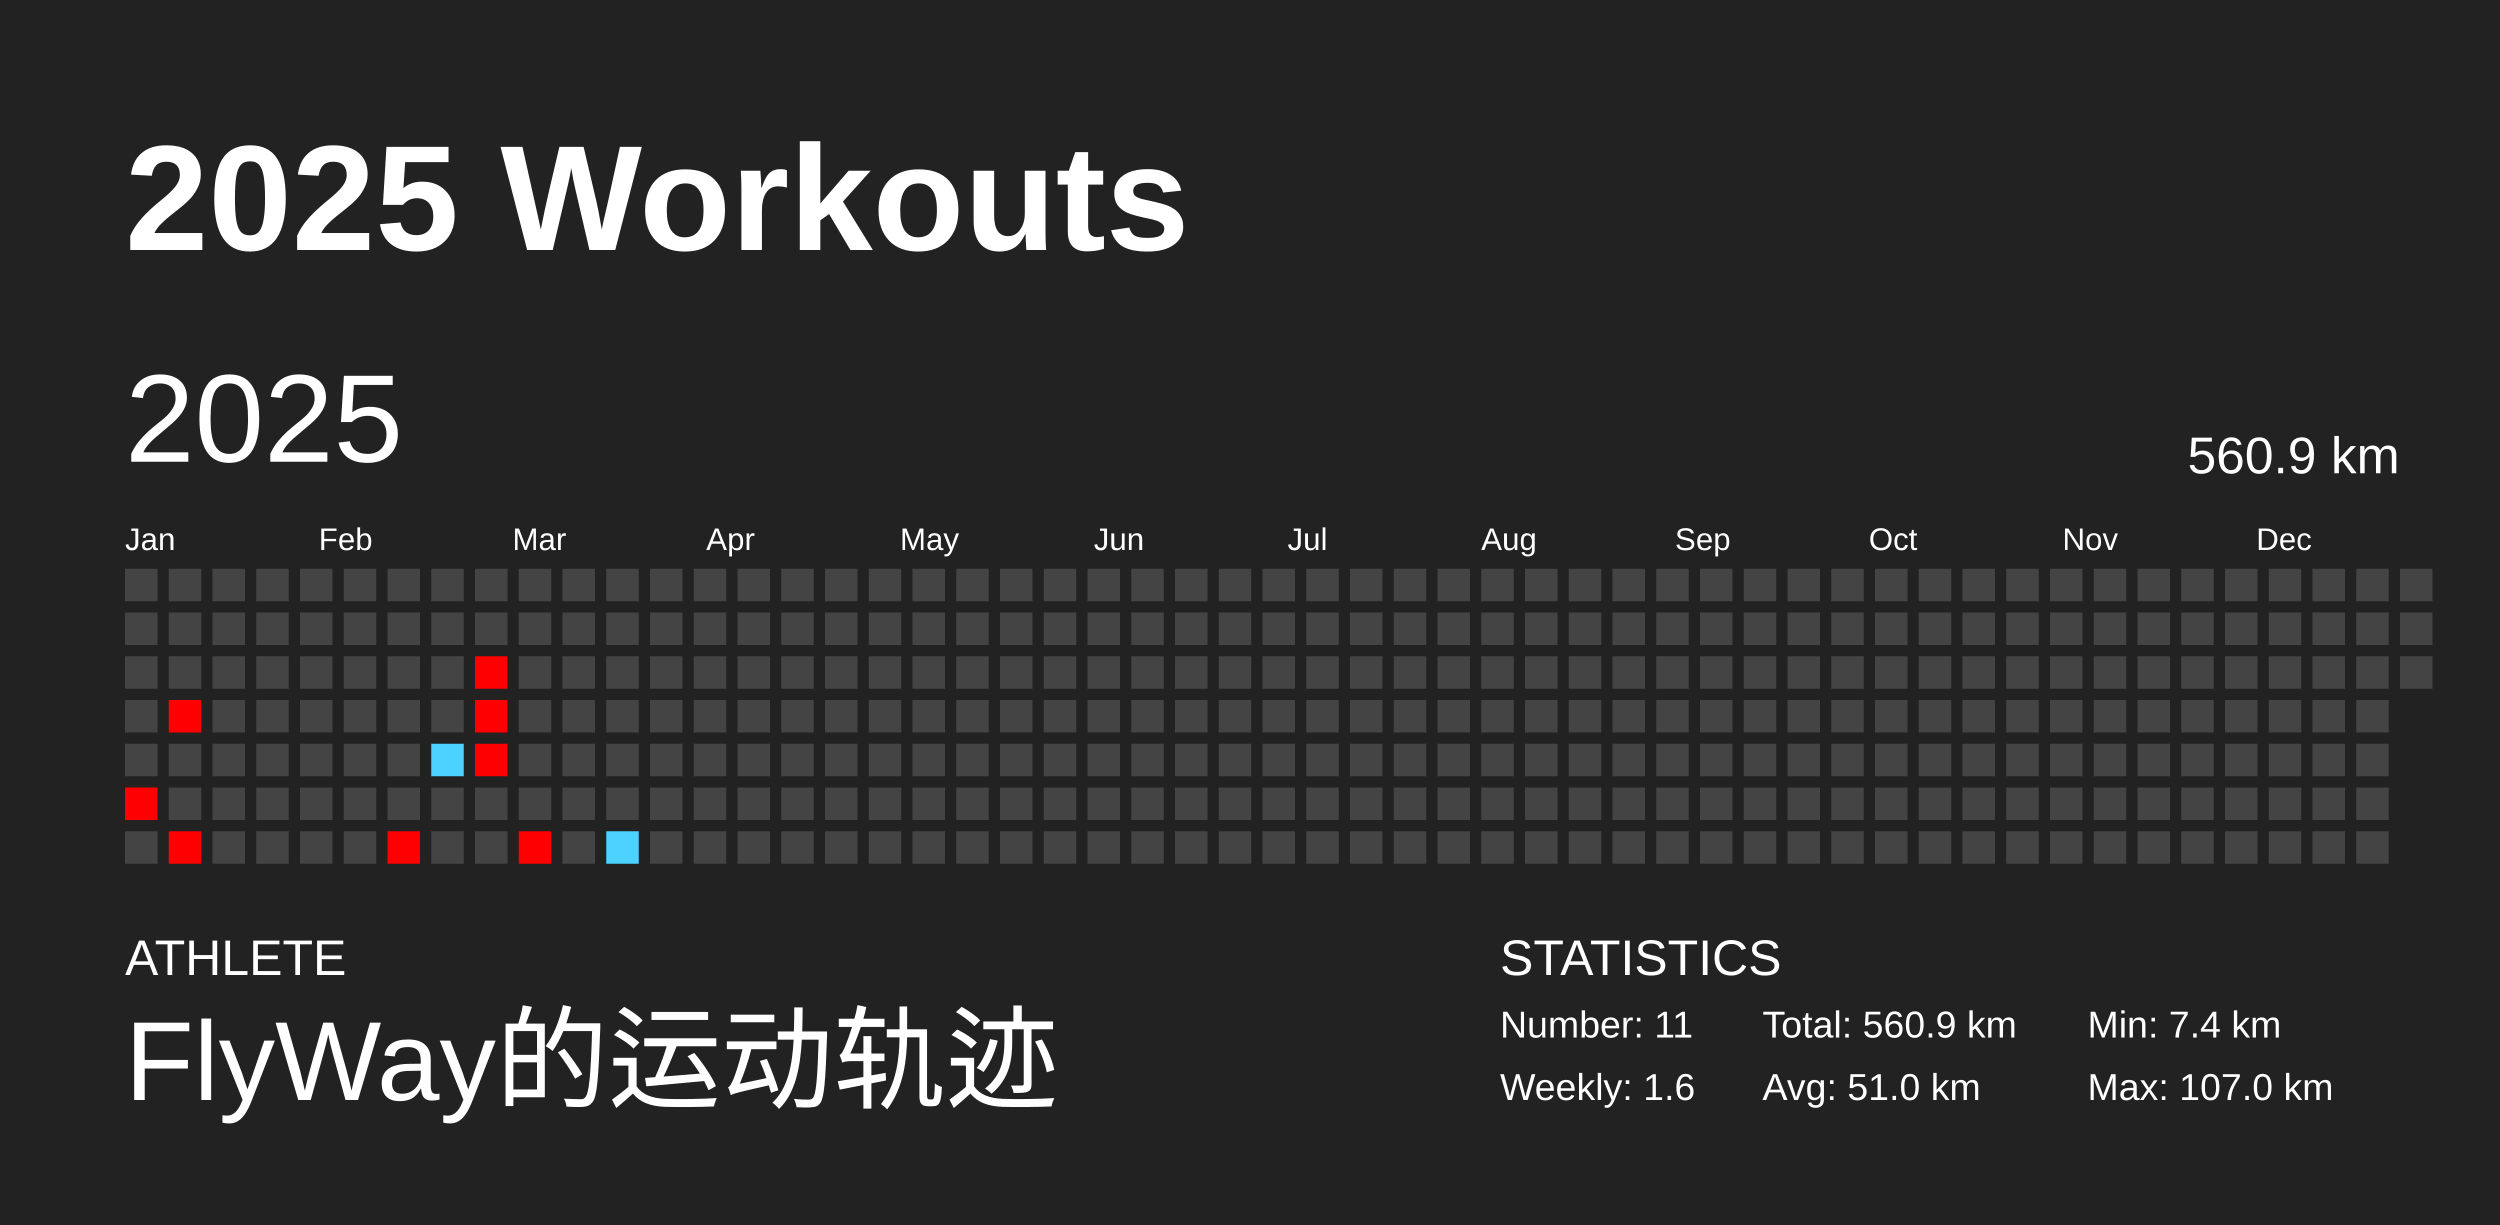
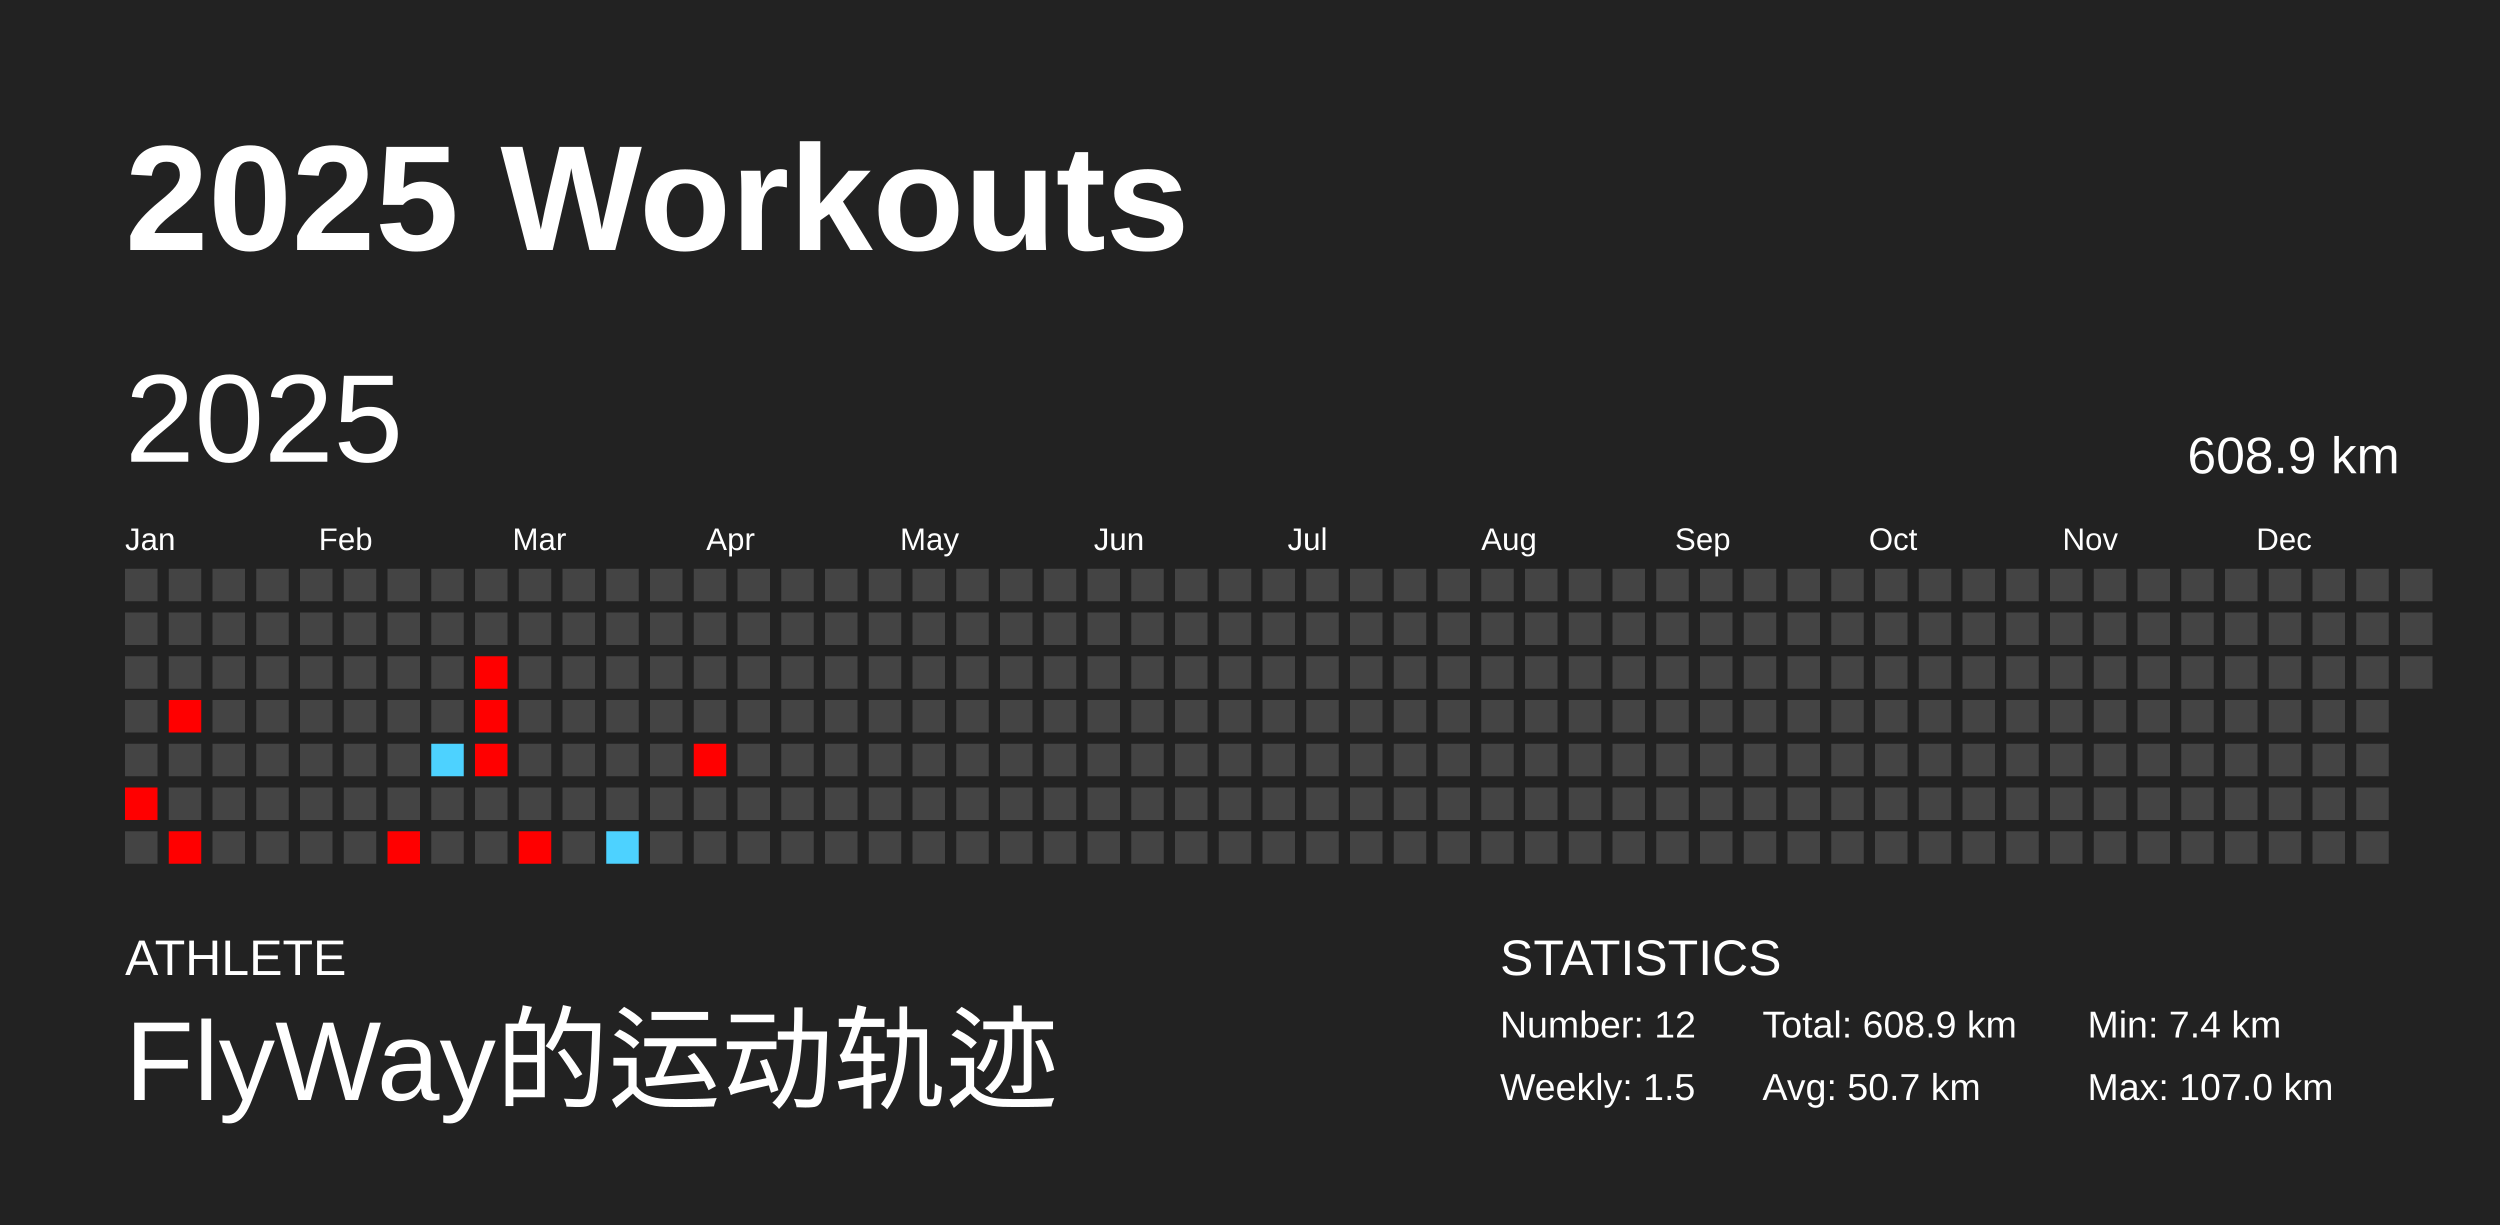
<svg xmlns="http://www.w3.org/2000/svg" baseProfile="full" height="98mm" version="1.1" viewBox="0,0,200,98" width="200mm">
  <defs />
  <rect fill="#222222" height="98" width="200" x="0" y="0" />
  <text fill="#FFFFFF" style="font-size:12px; font-family:Arial; font-weight:bold;" x="10" y="20">2025 Workouts</text>
  <text fill="#FFFFFF" style="font-size:4px; font-family:Arial" x="10" y="78">ATHLETE</text>
  <text fill="#FFFFFF" style="font-size:9px; font-family:Arial" x="10" y="88">FlyWay的运动轨迹</text>
  <text fill="#FFFFFF" style="font-size:4px; font-family:Arial" x="120" y="78">STATISTICS</text>
-   <text fill="#FFFFFF" style="font-size:3px; font-family:Arial" x="120" y="83">Number: 11</text>
-   <text fill="#FFFFFF" style="font-size:3px; font-family:Arial" x="120" y="88">Weekly: 1.6</text>
-   <text fill="#FFFFFF" style="font-size:3px; font-family:Arial" x="141" y="83">Total: 560.9 km</text>
-   <text fill="#FFFFFF" style="font-size:3px; font-family:Arial" x="141" y="88">Avg: 51.0 km</text>
+   <text fill="#FFFFFF" style="font-size:3px; font-family:Arial" x="120" y="83">Number: 12</text>
+   <text fill="#FFFFFF" style="font-size:3px; font-family:Arial" x="120" y="88">Weekly: 1.5</text>
+   <text fill="#FFFFFF" style="font-size:3px; font-family:Arial" x="141" y="83">Total: 608.9 km</text>
+   <text fill="#FFFFFF" style="font-size:3px; font-family:Arial" x="141" y="88">Avg: 50.7 km</text>
  <text fill="#FFFFFF" style="font-size:3px; font-family:Arial" x="167" y="83">Min: 7.4 km</text>
  <text fill="#FFFFFF" style="font-size:3px; font-family:Arial" x="167" y="88">Max: 107.0 km</text>
  <text dominant-baseline="hanging" fill="#FFFFFF" style="font-size:10.0px; font-family:Arial;" x="10" y="30">2025</text>
-   <text dominant-baseline="hanging" fill="#FFFFFF" style="font-size:4.125px; font-family:Arial;" x="175" y="35">560.9 km</text>
+   <text dominant-baseline="hanging" fill="#FFFFFF" style="font-size:4.125px; font-family:Arial;" x="175" y="35">608.9 km</text>
  <text fill="#FFFFFF" style="font-size:2.5px; font-family:Arial" x="10.0" y="44">Jan</text>
  <text fill="#FFFFFF" style="font-size:2.5px; font-family:Arial" x="25.5" y="44">Feb</text>
  <text fill="#FFFFFF" style="font-size:2.5px; font-family:Arial" x="41.0" y="44">Mar</text>
  <text fill="#FFFFFF" style="font-size:2.5px; font-family:Arial" x="56.5" y="44">Apr</text>
  <text fill="#FFFFFF" style="font-size:2.5px; font-family:Arial" x="72.0" y="44">May</text>
  <text fill="#FFFFFF" style="font-size:2.5px; font-family:Arial" x="87.5" y="44">Jun</text>
  <text fill="#FFFFFF" style="font-size:2.5px; font-family:Arial" x="103.0" y="44">Jul</text>
  <text fill="#FFFFFF" style="font-size:2.5px; font-family:Arial" x="118.5" y="44">Aug</text>
  <text fill="#FFFFFF" style="font-size:2.5px; font-family:Arial" x="134.0" y="44">Sep</text>
  <text fill="#FFFFFF" style="font-size:2.5px; font-family:Arial" x="149.5" y="44">Oct</text>
  <text fill="#FFFFFF" style="font-size:2.5px; font-family:Arial" x="165.0" y="44">Nov</text>
  <text fill="#FFFFFF" style="font-size:2.5px; font-family:Arial" x="180.5" y="44">Dec</text>
  <rect fill="#444444" height="2.6" width="2.6" x="10.0" y="45.5" />
  <rect fill="#444444" height="2.6" width="2.6" x="10.0" y="49.0" />
  <rect fill="#444444" height="2.6" width="2.6" x="10.0" y="52.5" />
  <rect fill="#444444" height="2.6" width="2.6" x="10.0" y="56.0" />
  <rect fill="#444444" height="2.6" width="2.6" x="10.0" y="59.5" />
  <rect fill="red" height="2.6" width="2.6" x="10.0" y="63.0" />
  <rect fill="#444444" height="2.6" width="2.6" x="10.0" y="66.5" />
  <rect fill="#444444" height="2.6" width="2.6" x="13.5" y="45.5" />
  <rect fill="#444444" height="2.6" width="2.6" x="13.5" y="49.0" />
  <rect fill="#444444" height="2.6" width="2.6" x="13.5" y="52.5" />
  <rect fill="red" height="2.6" width="2.6" x="13.5" y="56.0" />
  <rect fill="#444444" height="2.6" width="2.6" x="13.5" y="59.5" />
  <rect fill="#444444" height="2.6" width="2.6" x="13.5" y="63.0" />
  <rect fill="red" height="2.6" width="2.6" x="13.5" y="66.5" />
  <rect fill="#444444" height="2.6" width="2.6" x="17.0" y="45.5" />
  <rect fill="#444444" height="2.6" width="2.6" x="17.0" y="49.0" />
  <rect fill="#444444" height="2.6" width="2.6" x="17.0" y="52.5" />
  <rect fill="#444444" height="2.6" width="2.6" x="17.0" y="56.0" />
  <rect fill="#444444" height="2.6" width="2.6" x="17.0" y="59.5" />
  <rect fill="#444444" height="2.6" width="2.6" x="17.0" y="63.0" />
  <rect fill="#444444" height="2.6" width="2.6" x="17.0" y="66.5" />
  <rect fill="#444444" height="2.6" width="2.6" x="20.5" y="45.5" />
  <rect fill="#444444" height="2.6" width="2.6" x="20.5" y="49.0" />
  <rect fill="#444444" height="2.6" width="2.6" x="20.5" y="52.5" />
  <rect fill="#444444" height="2.6" width="2.6" x="20.5" y="56.0" />
  <rect fill="#444444" height="2.6" width="2.6" x="20.5" y="59.5" />
  <rect fill="#444444" height="2.6" width="2.6" x="20.5" y="63.0" />
  <rect fill="#444444" height="2.6" width="2.6" x="20.5" y="66.5" />
  <rect fill="#444444" height="2.6" width="2.6" x="24.0" y="45.5" />
  <rect fill="#444444" height="2.6" width="2.6" x="24.0" y="49.0" />
  <rect fill="#444444" height="2.6" width="2.6" x="24.0" y="52.5" />
  <rect fill="#444444" height="2.6" width="2.6" x="24.0" y="56.0" />
  <rect fill="#444444" height="2.6" width="2.6" x="24.0" y="59.5" />
  <rect fill="#444444" height="2.6" width="2.6" x="24.0" y="63.0" />
  <rect fill="#444444" height="2.6" width="2.6" x="24.0" y="66.5" />
  <rect fill="#444444" height="2.6" width="2.6" x="27.5" y="45.5" />
  <rect fill="#444444" height="2.6" width="2.6" x="27.5" y="49.0" />
  <rect fill="#444444" height="2.6" width="2.6" x="27.5" y="52.5" />
  <rect fill="#444444" height="2.6" width="2.6" x="27.5" y="56.0" />
  <rect fill="#444444" height="2.6" width="2.6" x="27.5" y="59.5" />
  <rect fill="#444444" height="2.6" width="2.6" x="27.5" y="63.0" />
  <rect fill="#444444" height="2.6" width="2.6" x="27.5" y="66.5" />
  <rect fill="#444444" height="2.6" width="2.6" x="31.0" y="45.5" />
  <rect fill="#444444" height="2.6" width="2.6" x="31.0" y="49.0" />
  <rect fill="#444444" height="2.6" width="2.6" x="31.0" y="52.5" />
  <rect fill="#444444" height="2.6" width="2.6" x="31.0" y="56.0" />
  <rect fill="#444444" height="2.6" width="2.6" x="31.0" y="59.5" />
  <rect fill="#444444" height="2.6" width="2.6" x="31.0" y="63.0" />
  <rect fill="red" height="2.6" width="2.6" x="31.0" y="66.5" />
  <rect fill="#444444" height="2.6" width="2.6" x="34.5" y="45.5" />
  <rect fill="#444444" height="2.6" width="2.6" x="34.5" y="49.0" />
  <rect fill="#444444" height="2.6" width="2.6" x="34.5" y="52.5" />
  <rect fill="#444444" height="2.6" width="2.6" x="34.5" y="56.0" />
  <rect fill="#4dd2ff" height="2.6" width="2.6" x="34.5" y="59.5" />
  <rect fill="#444444" height="2.6" width="2.6" x="34.5" y="63.0" />
  <rect fill="#444444" height="2.6" width="2.6" x="34.5" y="66.5" />
  <rect fill="#444444" height="2.6" width="2.6" x="38.0" y="45.5" />
  <rect fill="#444444" height="2.6" width="2.6" x="38.0" y="49.0" />
  <rect fill="red" height="2.6" width="2.6" x="38.0" y="52.5" />
  <rect fill="red" height="2.6" width="2.6" x="38.0" y="56.0" />
  <rect fill="red" height="2.6" width="2.6" x="38.0" y="59.5" />
  <rect fill="#444444" height="2.6" width="2.6" x="38.0" y="63.0" />
  <rect fill="#444444" height="2.6" width="2.6" x="38.0" y="66.5" />
  <rect fill="#444444" height="2.6" width="2.6" x="41.5" y="45.5" />
  <rect fill="#444444" height="2.6" width="2.6" x="41.5" y="49.0" />
  <rect fill="#444444" height="2.6" width="2.6" x="41.5" y="52.5" />
  <rect fill="#444444" height="2.6" width="2.6" x="41.5" y="56.0" />
  <rect fill="#444444" height="2.6" width="2.6" x="41.5" y="59.5" />
  <rect fill="#444444" height="2.6" width="2.6" x="41.5" y="63.0" />
  <rect fill="red" height="2.6" width="2.6" x="41.5" y="66.5" />
  <rect fill="#444444" height="2.6" width="2.6" x="45.0" y="45.5" />
  <rect fill="#444444" height="2.6" width="2.6" x="45.0" y="49.0" />
  <rect fill="#444444" height="2.6" width="2.6" x="45.0" y="52.5" />
  <rect fill="#444444" height="2.6" width="2.6" x="45.0" y="56.0" />
  <rect fill="#444444" height="2.6" width="2.6" x="45.0" y="59.5" />
  <rect fill="#444444" height="2.6" width="2.6" x="45.0" y="63.0" />
  <rect fill="#444444" height="2.6" width="2.6" x="45.0" y="66.5" />
  <rect fill="#444444" height="2.6" width="2.6" x="48.5" y="45.5" />
  <rect fill="#444444" height="2.6" width="2.6" x="48.5" y="49.0" />
  <rect fill="#444444" height="2.6" width="2.6" x="48.5" y="52.5" />
  <rect fill="#444444" height="2.6" width="2.6" x="48.5" y="56.0" />
  <rect fill="#444444" height="2.6" width="2.6" x="48.5" y="59.5" />
  <rect fill="#444444" height="2.6" width="2.6" x="48.5" y="63.0" />
  <rect fill="#4dd2ff" height="2.6" width="2.6" x="48.5" y="66.5" />
  <rect fill="#444444" height="2.6" width="2.6" x="52.0" y="45.5" />
  <rect fill="#444444" height="2.6" width="2.6" x="52.0" y="49.0" />
  <rect fill="#444444" height="2.6" width="2.6" x="52.0" y="52.5" />
  <rect fill="#444444" height="2.6" width="2.6" x="52.0" y="56.0" />
  <rect fill="#444444" height="2.6" width="2.6" x="52.0" y="59.5" />
  <rect fill="#444444" height="2.6" width="2.6" x="52.0" y="63.0" />
  <rect fill="#444444" height="2.6" width="2.6" x="52.0" y="66.5" />
  <rect fill="#444444" height="2.6" width="2.6" x="55.5" y="45.5" />
  <rect fill="#444444" height="2.6" width="2.6" x="55.5" y="49.0" />
  <rect fill="#444444" height="2.6" width="2.6" x="55.5" y="52.5" />
  <rect fill="#444444" height="2.6" width="2.6" x="55.5" y="56.0" />
-   <rect fill="#444444" height="2.6" width="2.6" x="55.5" y="59.5" />
+   <rect fill="red" height="2.6" width="2.6" x="55.5" y="59.5" />
  <rect fill="#444444" height="2.6" width="2.6" x="55.5" y="63.0" />
  <rect fill="#444444" height="2.6" width="2.6" x="55.5" y="66.5" />
  <rect fill="#444444" height="2.6" width="2.6" x="59.0" y="45.5" />
  <rect fill="#444444" height="2.6" width="2.6" x="59.0" y="49.0" />
  <rect fill="#444444" height="2.6" width="2.6" x="59.0" y="52.5" />
  <rect fill="#444444" height="2.6" width="2.6" x="59.0" y="56.0" />
  <rect fill="#444444" height="2.6" width="2.6" x="59.0" y="59.5" />
  <rect fill="#444444" height="2.6" width="2.6" x="59.0" y="63.0" />
  <rect fill="#444444" height="2.6" width="2.6" x="59.0" y="66.5" />
  <rect fill="#444444" height="2.6" width="2.6" x="62.5" y="45.5" />
  <rect fill="#444444" height="2.6" width="2.6" x="62.5" y="49.0" />
  <rect fill="#444444" height="2.6" width="2.6" x="62.5" y="52.5" />
  <rect fill="#444444" height="2.6" width="2.6" x="62.5" y="56.0" />
  <rect fill="#444444" height="2.6" width="2.6" x="62.5" y="59.5" />
  <rect fill="#444444" height="2.6" width="2.6" x="62.5" y="63.0" />
  <rect fill="#444444" height="2.6" width="2.6" x="62.5" y="66.5" />
  <rect fill="#444444" height="2.6" width="2.6" x="66.0" y="45.5" />
  <rect fill="#444444" height="2.6" width="2.6" x="66.0" y="49.0" />
  <rect fill="#444444" height="2.6" width="2.6" x="66.0" y="52.5" />
  <rect fill="#444444" height="2.6" width="2.6" x="66.0" y="56.0" />
  <rect fill="#444444" height="2.6" width="2.6" x="66.0" y="59.5" />
  <rect fill="#444444" height="2.6" width="2.6" x="66.0" y="63.0" />
  <rect fill="#444444" height="2.6" width="2.6" x="66.0" y="66.5" />
  <rect fill="#444444" height="2.6" width="2.6" x="69.5" y="45.5" />
  <rect fill="#444444" height="2.6" width="2.6" x="69.5" y="49.0" />
  <rect fill="#444444" height="2.6" width="2.6" x="69.5" y="52.5" />
  <rect fill="#444444" height="2.6" width="2.6" x="69.5" y="56.0" />
  <rect fill="#444444" height="2.6" width="2.6" x="69.5" y="59.5" />
  <rect fill="#444444" height="2.6" width="2.6" x="69.5" y="63.0" />
  <rect fill="#444444" height="2.6" width="2.6" x="69.5" y="66.5" />
  <rect fill="#444444" height="2.6" width="2.6" x="73.0" y="45.5" />
  <rect fill="#444444" height="2.6" width="2.6" x="73.0" y="49.0" />
  <rect fill="#444444" height="2.6" width="2.6" x="73.0" y="52.5" />
  <rect fill="#444444" height="2.6" width="2.6" x="73.0" y="56.0" />
  <rect fill="#444444" height="2.6" width="2.6" x="73.0" y="59.5" />
  <rect fill="#444444" height="2.6" width="2.6" x="73.0" y="63.0" />
  <rect fill="#444444" height="2.6" width="2.6" x="73.0" y="66.5" />
  <rect fill="#444444" height="2.6" width="2.6" x="76.5" y="45.5" />
  <rect fill="#444444" height="2.6" width="2.6" x="76.5" y="49.0" />
  <rect fill="#444444" height="2.6" width="2.6" x="76.5" y="52.5" />
  <rect fill="#444444" height="2.6" width="2.6" x="76.5" y="56.0" />
  <rect fill="#444444" height="2.6" width="2.6" x="76.5" y="59.5" />
  <rect fill="#444444" height="2.6" width="2.6" x="76.5" y="63.0" />
  <rect fill="#444444" height="2.6" width="2.6" x="76.5" y="66.5" />
  <rect fill="#444444" height="2.6" width="2.6" x="80.0" y="45.5" />
  <rect fill="#444444" height="2.6" width="2.6" x="80.0" y="49.0" />
  <rect fill="#444444" height="2.6" width="2.6" x="80.0" y="52.5" />
  <rect fill="#444444" height="2.6" width="2.6" x="80.0" y="56.0" />
  <rect fill="#444444" height="2.6" width="2.6" x="80.0" y="59.5" />
  <rect fill="#444444" height="2.6" width="2.6" x="80.0" y="63.0" />
  <rect fill="#444444" height="2.6" width="2.6" x="80.0" y="66.5" />
  <rect fill="#444444" height="2.6" width="2.6" x="83.5" y="45.5" />
  <rect fill="#444444" height="2.6" width="2.6" x="83.5" y="49.0" />
  <rect fill="#444444" height="2.6" width="2.6" x="83.5" y="52.5" />
  <rect fill="#444444" height="2.6" width="2.6" x="83.5" y="56.0" />
  <rect fill="#444444" height="2.6" width="2.6" x="83.5" y="59.5" />
  <rect fill="#444444" height="2.6" width="2.6" x="83.5" y="63.0" />
  <rect fill="#444444" height="2.6" width="2.6" x="83.5" y="66.5" />
  <rect fill="#444444" height="2.6" width="2.6" x="87.0" y="45.5" />
  <rect fill="#444444" height="2.6" width="2.6" x="87.0" y="49.0" />
  <rect fill="#444444" height="2.6" width="2.6" x="87.0" y="52.5" />
  <rect fill="#444444" height="2.6" width="2.6" x="87.0" y="56.0" />
  <rect fill="#444444" height="2.6" width="2.6" x="87.0" y="59.5" />
  <rect fill="#444444" height="2.6" width="2.6" x="87.0" y="63.0" />
  <rect fill="#444444" height="2.6" width="2.6" x="87.0" y="66.5" />
  <rect fill="#444444" height="2.6" width="2.6" x="90.5" y="45.5" />
  <rect fill="#444444" height="2.6" width="2.6" x="90.5" y="49.0" />
  <rect fill="#444444" height="2.6" width="2.6" x="90.5" y="52.5" />
  <rect fill="#444444" height="2.6" width="2.6" x="90.5" y="56.0" />
  <rect fill="#444444" height="2.6" width="2.6" x="90.5" y="59.5" />
  <rect fill="#444444" height="2.6" width="2.6" x="90.5" y="63.0" />
  <rect fill="#444444" height="2.6" width="2.6" x="90.5" y="66.5" />
  <rect fill="#444444" height="2.6" width="2.6" x="94.0" y="45.5" />
  <rect fill="#444444" height="2.6" width="2.6" x="94.0" y="49.0" />
  <rect fill="#444444" height="2.6" width="2.6" x="94.0" y="52.5" />
  <rect fill="#444444" height="2.6" width="2.6" x="94.0" y="56.0" />
  <rect fill="#444444" height="2.6" width="2.6" x="94.0" y="59.5" />
  <rect fill="#444444" height="2.6" width="2.6" x="94.0" y="63.0" />
  <rect fill="#444444" height="2.6" width="2.6" x="94.0" y="66.5" />
  <rect fill="#444444" height="2.6" width="2.6" x="97.5" y="45.5" />
  <rect fill="#444444" height="2.6" width="2.6" x="97.5" y="49.0" />
  <rect fill="#444444" height="2.6" width="2.6" x="97.5" y="52.5" />
  <rect fill="#444444" height="2.6" width="2.6" x="97.5" y="56.0" />
  <rect fill="#444444" height="2.6" width="2.6" x="97.5" y="59.5" />
  <rect fill="#444444" height="2.6" width="2.6" x="97.5" y="63.0" />
  <rect fill="#444444" height="2.6" width="2.6" x="97.5" y="66.5" />
  <rect fill="#444444" height="2.6" width="2.6" x="101.0" y="45.5" />
  <rect fill="#444444" height="2.6" width="2.6" x="101.0" y="49.0" />
  <rect fill="#444444" height="2.6" width="2.6" x="101.0" y="52.5" />
  <rect fill="#444444" height="2.6" width="2.6" x="101.0" y="56.0" />
  <rect fill="#444444" height="2.6" width="2.6" x="101.0" y="59.5" />
  <rect fill="#444444" height="2.6" width="2.6" x="101.0" y="63.0" />
  <rect fill="#444444" height="2.6" width="2.6" x="101.0" y="66.5" />
  <rect fill="#444444" height="2.6" width="2.6" x="104.5" y="45.5" />
  <rect fill="#444444" height="2.6" width="2.6" x="104.5" y="49.0" />
  <rect fill="#444444" height="2.6" width="2.6" x="104.5" y="52.5" />
  <rect fill="#444444" height="2.6" width="2.6" x="104.5" y="56.0" />
  <rect fill="#444444" height="2.6" width="2.6" x="104.5" y="59.5" />
  <rect fill="#444444" height="2.6" width="2.6" x="104.5" y="63.0" />
  <rect fill="#444444" height="2.6" width="2.6" x="104.5" y="66.5" />
  <rect fill="#444444" height="2.6" width="2.6" x="108.0" y="45.5" />
  <rect fill="#444444" height="2.6" width="2.6" x="108.0" y="49.0" />
  <rect fill="#444444" height="2.6" width="2.6" x="108.0" y="52.5" />
  <rect fill="#444444" height="2.6" width="2.6" x="108.0" y="56.0" />
  <rect fill="#444444" height="2.6" width="2.6" x="108.0" y="59.5" />
  <rect fill="#444444" height="2.6" width="2.6" x="108.0" y="63.0" />
  <rect fill="#444444" height="2.6" width="2.6" x="108.0" y="66.5" />
  <rect fill="#444444" height="2.6" width="2.6" x="111.5" y="45.5" />
  <rect fill="#444444" height="2.6" width="2.6" x="111.5" y="49.0" />
  <rect fill="#444444" height="2.6" width="2.6" x="111.5" y="52.5" />
  <rect fill="#444444" height="2.6" width="2.6" x="111.5" y="56.0" />
  <rect fill="#444444" height="2.6" width="2.6" x="111.5" y="59.5" />
  <rect fill="#444444" height="2.6" width="2.6" x="111.5" y="63.0" />
  <rect fill="#444444" height="2.6" width="2.6" x="111.5" y="66.5" />
  <rect fill="#444444" height="2.6" width="2.6" x="115.0" y="45.5" />
  <rect fill="#444444" height="2.6" width="2.6" x="115.0" y="49.0" />
  <rect fill="#444444" height="2.6" width="2.6" x="115.0" y="52.5" />
  <rect fill="#444444" height="2.6" width="2.6" x="115.0" y="56.0" />
  <rect fill="#444444" height="2.6" width="2.6" x="115.0" y="59.5" />
  <rect fill="#444444" height="2.6" width="2.6" x="115.0" y="63.0" />
  <rect fill="#444444" height="2.6" width="2.6" x="115.0" y="66.5" />
  <rect fill="#444444" height="2.6" width="2.6" x="118.5" y="45.5" />
  <rect fill="#444444" height="2.6" width="2.6" x="118.5" y="49.0" />
  <rect fill="#444444" height="2.6" width="2.6" x="118.5" y="52.5" />
  <rect fill="#444444" height="2.6" width="2.6" x="118.5" y="56.0" />
  <rect fill="#444444" height="2.6" width="2.6" x="118.5" y="59.5" />
  <rect fill="#444444" height="2.6" width="2.6" x="118.5" y="63.0" />
  <rect fill="#444444" height="2.6" width="2.6" x="118.5" y="66.5" />
  <rect fill="#444444" height="2.6" width="2.6" x="122.0" y="45.5" />
  <rect fill="#444444" height="2.6" width="2.6" x="122.0" y="49.0" />
  <rect fill="#444444" height="2.6" width="2.6" x="122.0" y="52.5" />
  <rect fill="#444444" height="2.6" width="2.6" x="122.0" y="56.0" />
  <rect fill="#444444" height="2.6" width="2.6" x="122.0" y="59.5" />
  <rect fill="#444444" height="2.6" width="2.6" x="122.0" y="63.0" />
  <rect fill="#444444" height="2.6" width="2.6" x="122.0" y="66.5" />
  <rect fill="#444444" height="2.6" width="2.6" x="125.5" y="45.5" />
  <rect fill="#444444" height="2.6" width="2.6" x="125.5" y="49.0" />
  <rect fill="#444444" height="2.6" width="2.6" x="125.5" y="52.5" />
  <rect fill="#444444" height="2.6" width="2.6" x="125.5" y="56.0" />
  <rect fill="#444444" height="2.6" width="2.6" x="125.5" y="59.5" />
  <rect fill="#444444" height="2.6" width="2.6" x="125.5" y="63.0" />
  <rect fill="#444444" height="2.6" width="2.6" x="125.5" y="66.5" />
  <rect fill="#444444" height="2.6" width="2.6" x="129.0" y="45.5" />
  <rect fill="#444444" height="2.6" width="2.6" x="129.0" y="49.0" />
  <rect fill="#444444" height="2.6" width="2.6" x="129.0" y="52.5" />
  <rect fill="#444444" height="2.6" width="2.6" x="129.0" y="56.0" />
  <rect fill="#444444" height="2.6" width="2.6" x="129.0" y="59.5" />
  <rect fill="#444444" height="2.6" width="2.6" x="129.0" y="63.0" />
  <rect fill="#444444" height="2.6" width="2.6" x="129.0" y="66.5" />
  <rect fill="#444444" height="2.6" width="2.6" x="132.5" y="45.5" />
  <rect fill="#444444" height="2.6" width="2.6" x="132.5" y="49.0" />
  <rect fill="#444444" height="2.6" width="2.6" x="132.5" y="52.5" />
  <rect fill="#444444" height="2.6" width="2.6" x="132.5" y="56.0" />
  <rect fill="#444444" height="2.6" width="2.6" x="132.5" y="59.5" />
  <rect fill="#444444" height="2.6" width="2.6" x="132.5" y="63.0" />
  <rect fill="#444444" height="2.6" width="2.6" x="132.5" y="66.5" />
  <rect fill="#444444" height="2.6" width="2.6" x="136.0" y="45.5" />
  <rect fill="#444444" height="2.6" width="2.6" x="136.0" y="49.0" />
  <rect fill="#444444" height="2.6" width="2.6" x="136.0" y="52.5" />
  <rect fill="#444444" height="2.6" width="2.6" x="136.0" y="56.0" />
  <rect fill="#444444" height="2.6" width="2.6" x="136.0" y="59.5" />
  <rect fill="#444444" height="2.6" width="2.6" x="136.0" y="63.0" />
  <rect fill="#444444" height="2.6" width="2.6" x="136.0" y="66.5" />
  <rect fill="#444444" height="2.6" width="2.6" x="139.5" y="45.5" />
  <rect fill="#444444" height="2.6" width="2.6" x="139.5" y="49.0" />
  <rect fill="#444444" height="2.6" width="2.6" x="139.5" y="52.5" />
  <rect fill="#444444" height="2.6" width="2.6" x="139.5" y="56.0" />
  <rect fill="#444444" height="2.6" width="2.6" x="139.5" y="59.5" />
  <rect fill="#444444" height="2.6" width="2.6" x="139.5" y="63.0" />
  <rect fill="#444444" height="2.6" width="2.6" x="139.5" y="66.5" />
  <rect fill="#444444" height="2.6" width="2.6" x="143.0" y="45.5" />
  <rect fill="#444444" height="2.6" width="2.6" x="143.0" y="49.0" />
  <rect fill="#444444" height="2.6" width="2.6" x="143.0" y="52.5" />
  <rect fill="#444444" height="2.6" width="2.6" x="143.0" y="56.0" />
  <rect fill="#444444" height="2.6" width="2.6" x="143.0" y="59.5" />
  <rect fill="#444444" height="2.6" width="2.6" x="143.0" y="63.0" />
  <rect fill="#444444" height="2.6" width="2.6" x="143.0" y="66.5" />
  <rect fill="#444444" height="2.6" width="2.6" x="146.5" y="45.5" />
  <rect fill="#444444" height="2.6" width="2.6" x="146.5" y="49.0" />
  <rect fill="#444444" height="2.6" width="2.6" x="146.5" y="52.5" />
  <rect fill="#444444" height="2.6" width="2.6" x="146.5" y="56.0" />
  <rect fill="#444444" height="2.6" width="2.6" x="146.5" y="59.5" />
  <rect fill="#444444" height="2.6" width="2.6" x="146.5" y="63.0" />
  <rect fill="#444444" height="2.6" width="2.6" x="146.5" y="66.5" />
  <rect fill="#444444" height="2.6" width="2.6" x="150.0" y="45.5" />
  <rect fill="#444444" height="2.6" width="2.6" x="150.0" y="49.0" />
  <rect fill="#444444" height="2.6" width="2.6" x="150.0" y="52.5" />
  <rect fill="#444444" height="2.6" width="2.6" x="150.0" y="56.0" />
  <rect fill="#444444" height="2.6" width="2.6" x="150.0" y="59.5" />
  <rect fill="#444444" height="2.6" width="2.6" x="150.0" y="63.0" />
  <rect fill="#444444" height="2.6" width="2.6" x="150.0" y="66.5" />
  <rect fill="#444444" height="2.6" width="2.6" x="153.5" y="45.5" />
  <rect fill="#444444" height="2.6" width="2.6" x="153.5" y="49.0" />
  <rect fill="#444444" height="2.6" width="2.6" x="153.5" y="52.5" />
  <rect fill="#444444" height="2.6" width="2.6" x="153.5" y="56.0" />
  <rect fill="#444444" height="2.6" width="2.6" x="153.5" y="59.5" />
  <rect fill="#444444" height="2.6" width="2.6" x="153.5" y="63.0" />
  <rect fill="#444444" height="2.6" width="2.6" x="153.5" y="66.5" />
  <rect fill="#444444" height="2.6" width="2.6" x="157.0" y="45.5" />
  <rect fill="#444444" height="2.6" width="2.6" x="157.0" y="49.0" />
  <rect fill="#444444" height="2.6" width="2.6" x="157.0" y="52.5" />
  <rect fill="#444444" height="2.6" width="2.6" x="157.0" y="56.0" />
  <rect fill="#444444" height="2.6" width="2.6" x="157.0" y="59.5" />
  <rect fill="#444444" height="2.6" width="2.6" x="157.0" y="63.0" />
  <rect fill="#444444" height="2.6" width="2.6" x="157.0" y="66.5" />
  <rect fill="#444444" height="2.6" width="2.6" x="160.5" y="45.5" />
  <rect fill="#444444" height="2.6" width="2.6" x="160.5" y="49.0" />
  <rect fill="#444444" height="2.6" width="2.6" x="160.5" y="52.5" />
  <rect fill="#444444" height="2.6" width="2.6" x="160.5" y="56.0" />
  <rect fill="#444444" height="2.6" width="2.6" x="160.5" y="59.5" />
  <rect fill="#444444" height="2.6" width="2.6" x="160.5" y="63.0" />
  <rect fill="#444444" height="2.6" width="2.6" x="160.5" y="66.5" />
  <rect fill="#444444" height="2.6" width="2.6" x="164.0" y="45.5" />
  <rect fill="#444444" height="2.6" width="2.6" x="164.0" y="49.0" />
  <rect fill="#444444" height="2.6" width="2.6" x="164.0" y="52.5" />
  <rect fill="#444444" height="2.6" width="2.6" x="164.0" y="56.0" />
  <rect fill="#444444" height="2.6" width="2.6" x="164.0" y="59.5" />
  <rect fill="#444444" height="2.6" width="2.6" x="164.0" y="63.0" />
  <rect fill="#444444" height="2.6" width="2.6" x="164.0" y="66.5" />
  <rect fill="#444444" height="2.6" width="2.6" x="167.5" y="45.5" />
  <rect fill="#444444" height="2.6" width="2.6" x="167.5" y="49.0" />
  <rect fill="#444444" height="2.6" width="2.6" x="167.5" y="52.5" />
  <rect fill="#444444" height="2.6" width="2.6" x="167.5" y="56.0" />
  <rect fill="#444444" height="2.6" width="2.6" x="167.5" y="59.5" />
  <rect fill="#444444" height="2.6" width="2.6" x="167.5" y="63.0" />
  <rect fill="#444444" height="2.6" width="2.6" x="167.5" y="66.5" />
  <rect fill="#444444" height="2.6" width="2.6" x="171.0" y="45.5" />
  <rect fill="#444444" height="2.6" width="2.6" x="171.0" y="49.0" />
  <rect fill="#444444" height="2.6" width="2.6" x="171.0" y="52.5" />
  <rect fill="#444444" height="2.6" width="2.6" x="171.0" y="56.0" />
  <rect fill="#444444" height="2.6" width="2.6" x="171.0" y="59.5" />
  <rect fill="#444444" height="2.6" width="2.6" x="171.0" y="63.0" />
  <rect fill="#444444" height="2.6" width="2.6" x="171.0" y="66.5" />
  <rect fill="#444444" height="2.6" width="2.6" x="174.5" y="45.5" />
  <rect fill="#444444" height="2.6" width="2.6" x="174.5" y="49.0" />
  <rect fill="#444444" height="2.6" width="2.6" x="174.5" y="52.5" />
  <rect fill="#444444" height="2.6" width="2.6" x="174.5" y="56.0" />
  <rect fill="#444444" height="2.6" width="2.6" x="174.5" y="59.5" />
  <rect fill="#444444" height="2.6" width="2.6" x="174.5" y="63.0" />
  <rect fill="#444444" height="2.6" width="2.6" x="174.5" y="66.5" />
  <rect fill="#444444" height="2.6" width="2.6" x="178.0" y="45.5" />
  <rect fill="#444444" height="2.6" width="2.6" x="178.0" y="49.0" />
  <rect fill="#444444" height="2.6" width="2.6" x="178.0" y="52.5" />
  <rect fill="#444444" height="2.6" width="2.6" x="178.0" y="56.0" />
  <rect fill="#444444" height="2.6" width="2.6" x="178.0" y="59.5" />
  <rect fill="#444444" height="2.6" width="2.6" x="178.0" y="63.0" />
  <rect fill="#444444" height="2.6" width="2.6" x="178.0" y="66.5" />
  <rect fill="#444444" height="2.6" width="2.6" x="181.5" y="45.5" />
  <rect fill="#444444" height="2.6" width="2.6" x="181.5" y="49.0" />
  <rect fill="#444444" height="2.6" width="2.6" x="181.5" y="52.5" />
  <rect fill="#444444" height="2.6" width="2.6" x="181.5" y="56.0" />
  <rect fill="#444444" height="2.6" width="2.6" x="181.5" y="59.5" />
  <rect fill="#444444" height="2.6" width="2.6" x="181.5" y="63.0" />
  <rect fill="#444444" height="2.6" width="2.6" x="181.5" y="66.5" />
  <rect fill="#444444" height="2.6" width="2.6" x="185.0" y="45.5" />
  <rect fill="#444444" height="2.6" width="2.6" x="185.0" y="49.0" />
  <rect fill="#444444" height="2.6" width="2.6" x="185.0" y="52.5" />
  <rect fill="#444444" height="2.6" width="2.6" x="185.0" y="56.0" />
  <rect fill="#444444" height="2.6" width="2.6" x="185.0" y="59.5" />
  <rect fill="#444444" height="2.6" width="2.6" x="185.0" y="63.0" />
  <rect fill="#444444" height="2.6" width="2.6" x="185.0" y="66.5" />
  <rect fill="#444444" height="2.6" width="2.6" x="188.5" y="45.5" />
  <rect fill="#444444" height="2.6" width="2.6" x="188.5" y="49.0" />
  <rect fill="#444444" height="2.6" width="2.6" x="188.5" y="52.5" />
  <rect fill="#444444" height="2.6" width="2.6" x="188.5" y="56.0" />
  <rect fill="#444444" height="2.6" width="2.6" x="188.5" y="59.5" />
  <rect fill="#444444" height="2.6" width="2.6" x="188.5" y="63.0" />
  <rect fill="#444444" height="2.6" width="2.6" x="188.5" y="66.5" />
  <rect fill="#444444" height="2.6" width="2.6" x="192.0" y="45.5" />
  <rect fill="#444444" height="2.6" width="2.6" x="192.0" y="49.0" />
  <rect fill="#444444" height="2.6" width="2.6" x="192.0" y="52.5" />
</svg>
